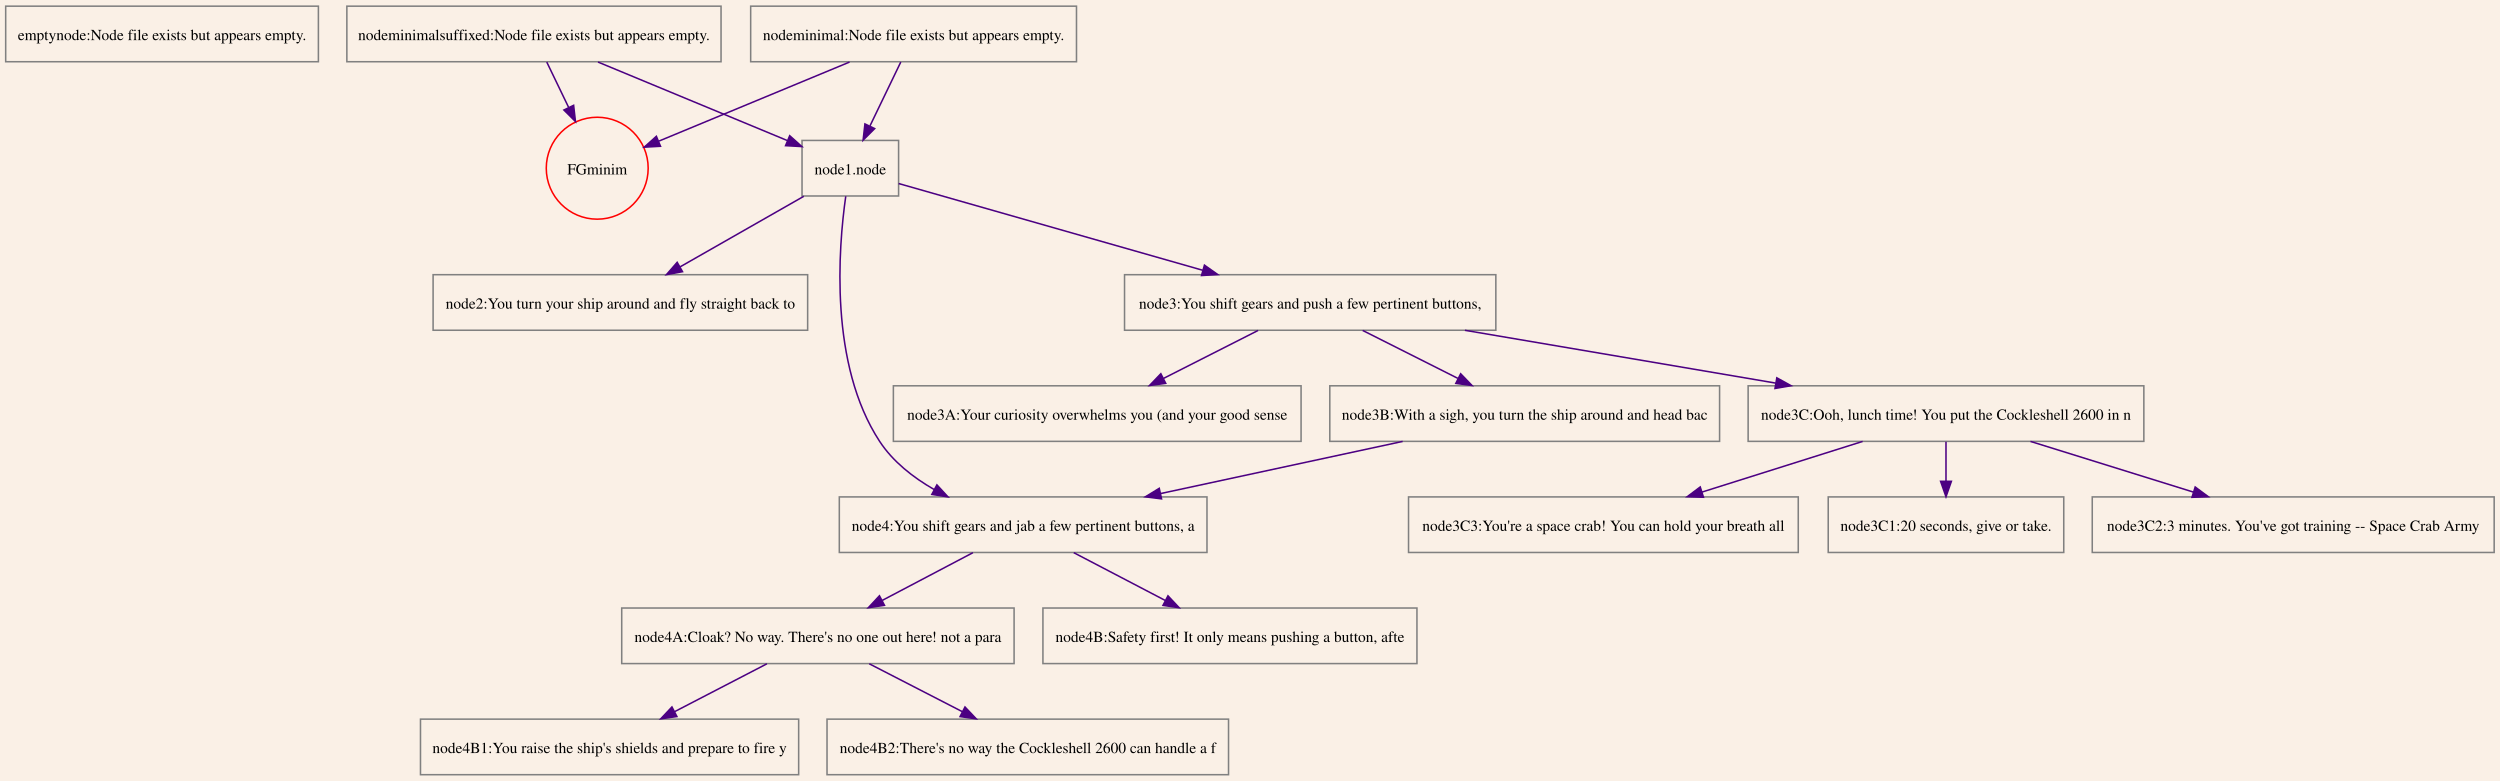
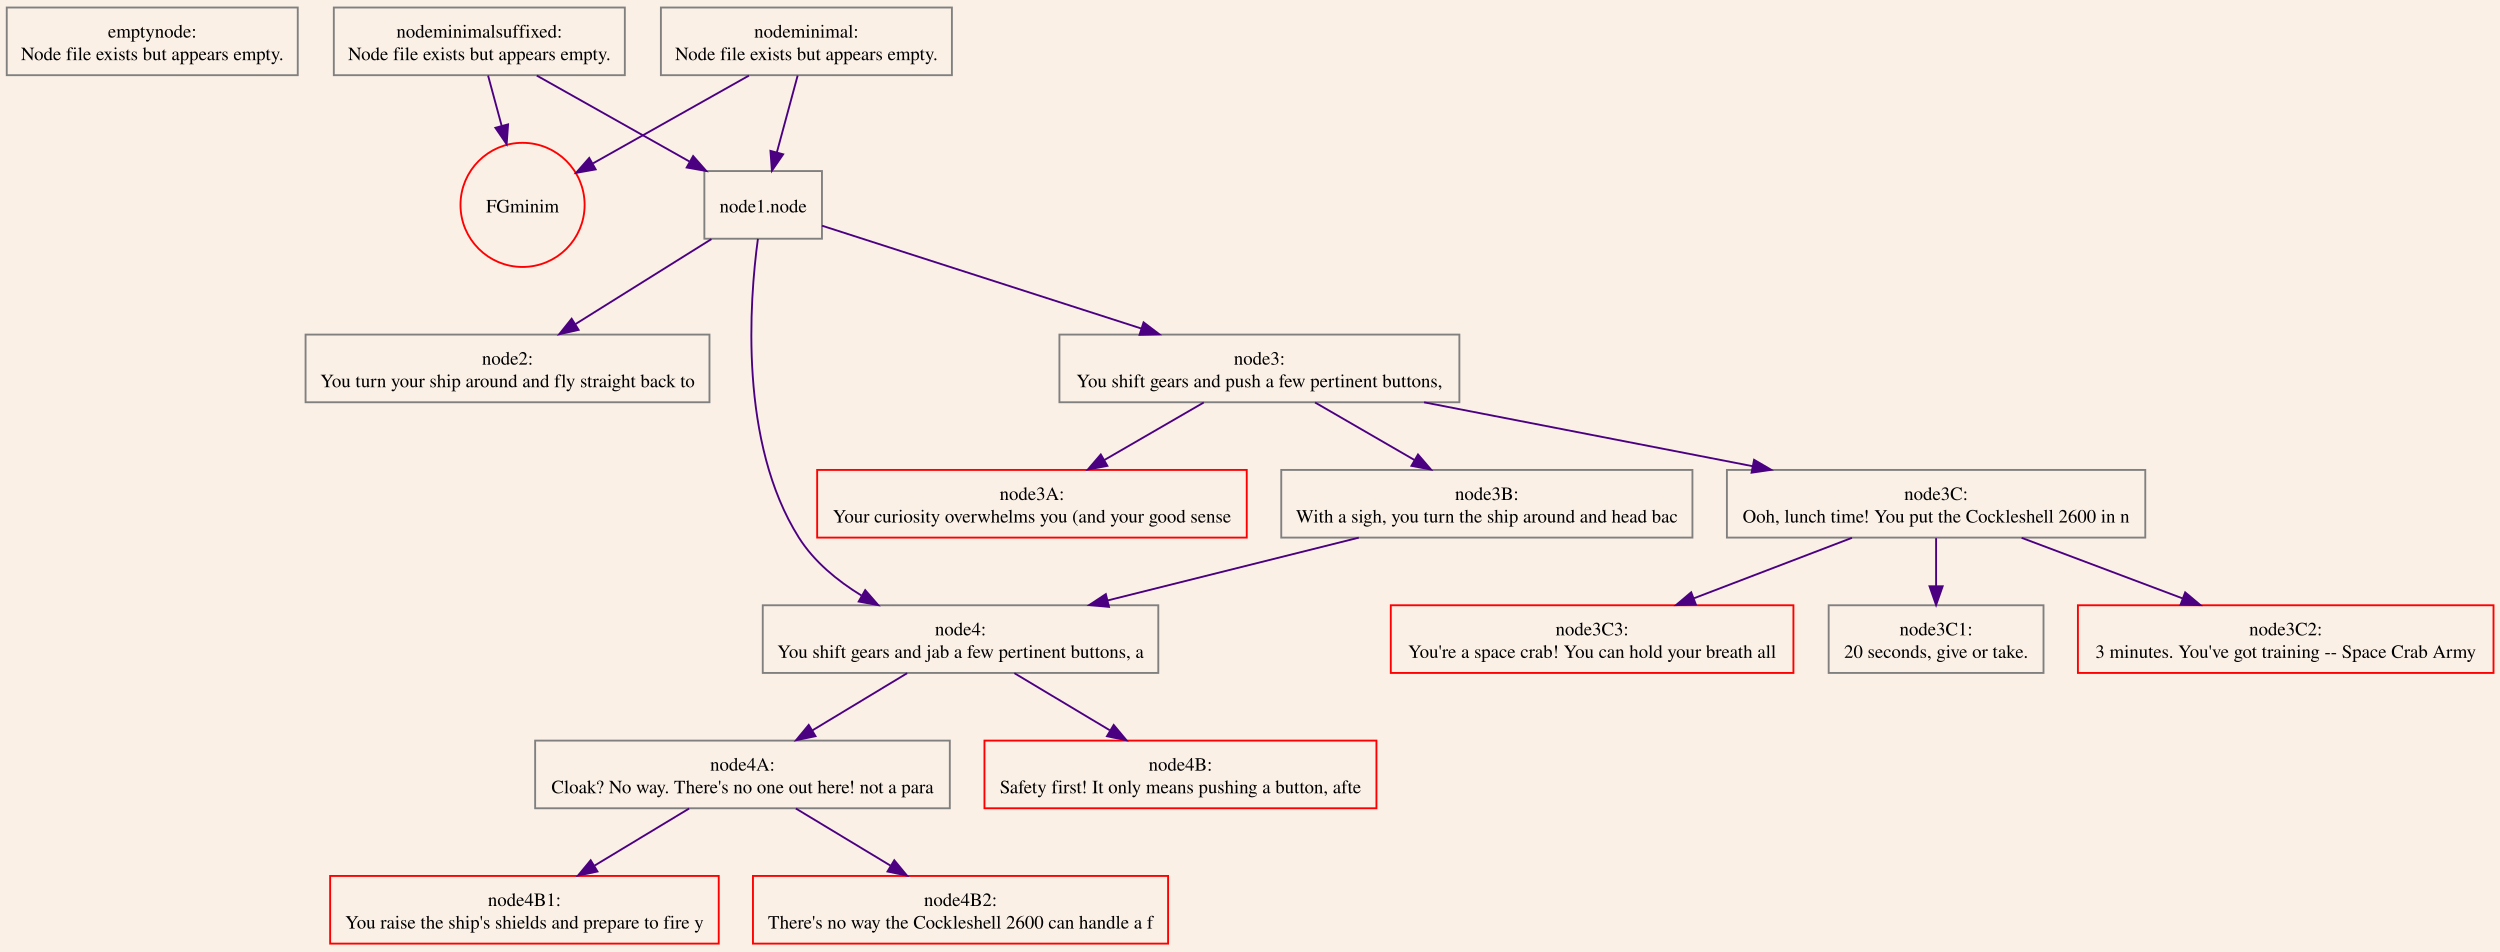
- <svg xmlns="http://www.w3.org/2000/svg" xmlns:xlink="http://www.w3.org/1999/xlink" width="1620pt" height="506pt" viewBox="0.00 0.00 1620.00 506.00">
+ <svg xmlns="http://www.w3.org/2000/svg" xmlns:xlink="http://www.w3.org/1999/xlink" width="1330pt" height="506pt" viewBox="0.00 0.00 1330.00 506.00">
  <g id="graph0" class="graph" transform="scale(1 1) rotate(0) translate(4 502)">
-     <polygon fill="linen" stroke="linen" points="-4,5 -4,-502 1617,-502 1617,5 -4,5" />
+     <polygon fill="linen" stroke="linen" points="-4,5 -4,-502 1327,-502 1327,5 -4,5" />
    <g id="node1" class="node">
      <g id="a_node1">
        <a xlink:title="Node emptynode">
-           <polygon fill="none" stroke="gray" points="202.317,-498 -0.317,-498 -0.317,-462 202.317,-462 202.317,-498" />
-           <text text-anchor="middle" x="101" y="-476" font-family="Times,serif" font-size="10.00">emptynode:Node file exists but appears empty.</text>
+           <polygon fill="none" stroke="gray" points="154.409,-498 -0.409,-498 -0.409,-462 154.409,-462 154.409,-498" />
+           <text text-anchor="middle" x="77" y="-482" font-family="Times,serif" font-size="10.00">emptynode:</text>
+           <text text-anchor="middle" x="77" y="-470" font-family="Times,serif" font-size="10.00">Node file exists but appears empty.</text>
        </a>
      </g>
    </g>
    <g id="node2" class="node">
      <g id="a_node2">
        <a xlink:title="Node node1">
-           <polygon fill="none" stroke="gray" points="578.283,-411 515.717,-411 515.717,-375 578.283,-375 578.283,-411" />
-           <text text-anchor="middle" x="547" y="-389" font-family="Times,serif" font-size="10.00">node1.node</text>
+           <polygon fill="none" stroke="gray" points="433.283,-411 370.717,-411 370.717,-375 433.283,-375 433.283,-411" />
+           <text text-anchor="middle" x="402" y="-389" font-family="Times,serif" font-size="10.00">node1.node</text>
        </a>
      </g>
    </g>
    <g id="node3" class="node">
      <g id="a_node3">
        <a xlink:title="Node node2">
-           <polygon fill="none" stroke="gray" points="519.353,-324 276.647,-324 276.647,-288 519.353,-288 519.353,-324" />
-           <text text-anchor="middle" x="398" y="-302" font-family="Times,serif" font-size="10.00">node2:You turn your ship around and fly straight back to</text>
+           <polygon fill="none" stroke="gray" points="373.439,-324 158.561,-324 158.561,-288 373.439,-288 373.439,-324" />
+           <text text-anchor="middle" x="266" y="-308" font-family="Times,serif" font-size="10.00">node2:</text>
+           <text text-anchor="middle" x="266" y="-296" font-family="Times,serif" font-size="10.00">You turn your ship around and fly straight back to</text>
        </a>
      </g>
    </g>
    <g id="edge1" class="edge">
      <g id="a_edge1">
        <a xlink:title="node1,node2:march into that audience hall and tell Divine Brachyura that she's acting like a hermit crab">
-           <path fill="none" stroke="indigo" d="M516.848,-374.799C493.748,-361.622 461.706,-343.343 436.713,-329.084" />
-           <polygon fill="indigo" stroke="indigo" points="438.273,-325.945 427.853,-324.03 434.805,-332.025 438.273,-325.945" />
+           <path fill="none" stroke="indigo" d="M374.478,-374.799C353.648,-361.78 324.85,-343.781 302.161,-329.6" />
+           <polygon fill="indigo" stroke="indigo" points="303.816,-326.507 293.481,-324.175 300.106,-332.443 303.816,-326.507" />
        </a>
      </g>
    </g>
    <g id="node4" class="node">
      <g id="a_node4">
        <a xlink:title="Node node3">
-           <polygon fill="none" stroke="gray" points="965.301,-324 724.699,-324 724.699,-288 965.301,-288 965.301,-324" />
-           <text text-anchor="middle" x="845" y="-302" font-family="Times,serif" font-size="10.00">node3:You shift gears and push a few pertinent buttons, </text>
+           <polygon fill="none" stroke="gray" points="772.389,-324 559.611,-324 559.611,-288 772.389,-288 772.389,-324" />
+           <text text-anchor="middle" x="666" y="-308" font-family="Times,serif" font-size="10.00">node3:</text>
+           <text text-anchor="middle" x="666" y="-296" font-family="Times,serif" font-size="10.00">You shift gears and push a few pertinent buttons, </text>
        </a>
      </g>
    </g>
    <g id="edge2" class="edge">
      <g id="a_edge2">
        <a xlink:title="node1,node3:something sparkles green and blue in the distance.">
-           <path fill="none" stroke="indigo" d="M578.328,-383.064C624.782,-369.814 713.135,-344.613 775.381,-326.858" />
-           <polygon fill="indigo" stroke="indigo" points="776.481,-330.184 785.137,-324.075 774.56,-323.452 776.481,-330.184" />
+           <path fill="none" stroke="indigo" d="M433.321,-381.916C474.981,-368.502 549.582,-344.483 603.091,-327.255" />
+           <polygon fill="indigo" stroke="indigo" points="604.378,-330.518 612.824,-324.121 602.232,-323.854 604.378,-330.518" />
        </a>
      </g>
    </g>
    <g id="node5" class="node">
      <g id="a_node5">
        <a xlink:title="Node node4">
-           <polygon fill="none" stroke="gray" points="778.124,-180 539.876,-180 539.876,-144 778.124,-144 778.124,-180" />
-           <text text-anchor="middle" x="659" y="-158" font-family="Times,serif" font-size="10.00">node4:You shift gears and jab a few pertinent buttons, a</text>
+           <polygon fill="none" stroke="gray" points="612.213,-180 401.787,-180 401.787,-144 612.213,-144 612.213,-180" />
+           <text text-anchor="middle" x="507" y="-164" font-family="Times,serif" font-size="10.00">node4:</text>
+           <text text-anchor="middle" x="507" y="-152" font-family="Times,serif" font-size="10.00">You shift gears and jab a few pertinent buttons, a</text>
        </a>
      </g>
    </g>
    <g id="edge3" class="edge">
      <g id="a_edge3">
        <a xlink:title="node1,node4:some kind of signal">
-           <path fill="none" stroke="indigo" d="M544.052,-374.805C539.258,-341.227 533.317,-265.866 566,-216 574.607,-202.868 587.663,-192.63 601.294,-184.808" />
-           <polygon fill="indigo" stroke="indigo" points="603.116,-187.803 610.294,-180.01 599.823,-181.626 603.116,-187.803" />
+           <path fill="none" stroke="indigo" d="M399.204,-374.903C394.675,-341.495 389.177,-266.419 421,-216 429.062,-203.227 441.433,-193.049 454.302,-185.167" />
+           <polygon fill="indigo" stroke="indigo" points="456.287,-188.064 463.243,-180.073 452.822,-181.982 456.287,-188.064" />
        </a>
      </g>
    </g>
    <g id="node6" class="node">
      <g id="a_node6">
        <a xlink:title="Node node3A">
-           <polygon fill="none" stroke="gray" points="839.094,-252 574.906,-252 574.906,-216 839.094,-216 839.094,-252" />
-           <text text-anchor="middle" x="707" y="-230" font-family="Times,serif" font-size="10.00">node3A:Your curiosity overwhelms you (and your good sense</text>
+           <polygon fill="none" stroke="red" points="659.266,-252 430.734,-252 430.734,-216 659.266,-216 659.266,-252" />
+           <text text-anchor="middle" x="545" y="-236" font-family="Times,serif" font-size="10.00">node3A:</text>
+           <text text-anchor="middle" x="545" y="-224" font-family="Times,serif" font-size="10.00">Your curiosity overwhelms you (and your good sense</text>
        </a>
      </g>
    </g>
    <g id="edge4" class="edge">
      <g id="a_edge4">
        <a xlink:title="node3,node3A:get closer">
-           <path fill="none" stroke="indigo" d="M811.241,-287.876C792.78,-278.512 769.718,-266.814 749.983,-256.803" />
-           <polygon fill="indigo" stroke="indigo" points="751.39,-253.592 740.888,-252.19 748.223,-259.835 751.39,-253.592" />
+           <path fill="none" stroke="indigo" d="M636.4,-287.876C620.433,-278.639 600.54,-267.131 583.394,-257.212" />
+           <polygon fill="indigo" stroke="indigo" points="585.122,-254.168 574.714,-252.19 581.617,-260.227 585.122,-254.168" />
        </a>
      </g>
    </g>
    <g id="node7" class="node">
      <g id="a_node7">
        <a xlink:title="Node node3B">
-           <polygon fill="none" stroke="gray" points="1110.29,-252 857.712,-252 857.712,-216 1110.29,-216 1110.29,-252" />
-           <text text-anchor="middle" x="984" y="-230" font-family="Times,serif" font-size="10.00">node3B:With a sigh, you turn the ship around and head bac</text>
+           <polygon fill="none" stroke="gray" points="896.373,-252 677.627,-252 677.627,-216 896.373,-216 896.373,-252" />
+           <text text-anchor="middle" x="787" y="-236" font-family="Times,serif" font-size="10.00">node3B:</text>
+           <text text-anchor="middle" x="787" y="-224" font-family="Times,serif" font-size="10.00">With a sigh, you turn the ship around and head bac</text>
        </a>
      </g>
    </g>
    <g id="edge5" class="edge">
      <g id="a_edge5">
        <a xlink:title="node3,node3B:turn around now">
-           <path fill="none" stroke="indigo" d="M879.003,-287.876C897.598,-278.512 920.827,-266.814 940.706,-256.803" />
-           <polygon fill="indigo" stroke="indigo" points="942.509,-259.814 949.866,-252.19 939.36,-253.562 942.509,-259.814" />
+           <path fill="none" stroke="indigo" d="M695.6,-287.876C711.567,-278.639 731.46,-267.131 748.606,-257.212" />
+           <polygon fill="indigo" stroke="indigo" points="750.383,-260.227 757.286,-252.19 746.878,-254.168 750.383,-260.227" />
        </a>
      </g>
    </g>
    <g id="node8" class="node">
      <g id="a_node8">
        <a xlink:title="Node node3C">
-           <polygon fill="none" stroke="gray" points="1385.21,-252 1128.79,-252 1128.79,-216 1385.21,-216 1385.21,-252" />
-           <text text-anchor="middle" x="1257" y="-230" font-family="Times,serif" font-size="10.00">node3C:Ooh, lunch time! You put the Cockleshell 2600 in n</text>
+           <polygon fill="none" stroke="gray" points="1137.29,-252 914.71,-252 914.71,-216 1137.29,-216 1137.29,-252" />
+           <text text-anchor="middle" x="1026" y="-236" font-family="Times,serif" font-size="10.00">node3C:</text>
+           <text text-anchor="middle" x="1026" y="-224" font-family="Times,serif" font-size="10.00">Ooh, lunch time! You put the Cockleshell 2600 in n</text>
        </a>
      </g>
    </g>
    <g id="edge6" class="edge">
      <g id="a_edge6">
        <a xlink:title="node3,node3C:a nice coral polyp and algae sandwich">
-           <path fill="none" stroke="indigo" d="M945.26,-287.966C1006.19,-277.613 1084.06,-264.383 1146.73,-253.736" />
-           <polygon fill="indigo" stroke="indigo" points="1147.38,-257.176 1156.65,-252.05 1146.2,-250.275 1147.38,-257.176" />
+           <path fill="none" stroke="indigo" d="M753.606,-287.966C806.409,-277.698 873.767,-264.601 928.289,-253.999" />
+           <polygon fill="indigo" stroke="indigo" points="929.166,-257.394 938.314,-252.05 927.83,-250.523 929.166,-257.394" />
        </a>
      </g>
    </g>
    <g id="node12" class="node">
      <g id="a_node12">
        <a xlink:title="Node node4A">
-           <polygon fill="none" stroke="gray" points="653.131,-108 398.869,-108 398.869,-72 653.131,-72 653.131,-108" />
-           <text text-anchor="middle" x="526" y="-86" font-family="Times,serif" font-size="10.00">node4A:Cloak? No way. There's no one out here! not a para</text>
+           <polygon fill="none" stroke="gray" points="501.301,-108 280.699,-108 280.699,-72 501.301,-72 501.301,-108" />
+           <text text-anchor="middle" x="391" y="-92" font-family="Times,serif" font-size="10.00">node4A:</text>
+           <text text-anchor="middle" x="391" y="-80" font-family="Times,serif" font-size="10.00">Cloak? No way. There's no one out here! not a para</text>
        </a>
      </g>
    </g>
    <g id="edge11" class="edge">
      <g id="a_edge11">
        <a xlink:title="node4,node4A:cloak the Cockleshell">
-           <path fill="none" stroke="indigo" d="M626.465,-143.876C608.753,-134.554 586.647,-122.919 567.684,-112.939" />
-           <polygon fill="indigo" stroke="indigo" points="569.14,-109.75 558.661,-108.19 565.88,-115.944 569.14,-109.75" />
+           <path fill="none" stroke="indigo" d="M478.623,-143.876C463.456,-134.724 444.595,-123.342 428.261,-113.485" />
+           <polygon fill="indigo" stroke="indigo" points="429.856,-110.36 419.486,-108.19 426.239,-116.353 429.856,-110.36" />
        </a>
      </g>
    </g>
    <g id="node13" class="node">
      <g id="a_node13">
        <a xlink:title="Node node4B">
-           <polygon fill="none" stroke="gray" points="914.182,-108 671.818,-108 671.818,-72 914.182,-72 914.182,-108" />
-           <text text-anchor="middle" x="793" y="-86" font-family="Times,serif" font-size="10.00">node4B:Safety first! It only means pushing a button, afte</text>
+           <polygon fill="none" stroke="red" points="728.267,-108 519.733,-108 519.733,-72 728.267,-72 728.267,-108" />
+           <text text-anchor="middle" x="624" y="-92" font-family="Times,serif" font-size="10.00">node4B:</text>
+           <text text-anchor="middle" x="624" y="-80" font-family="Times,serif" font-size="10.00">Safety first! It only means pushing a button, afte</text>
        </a>
      </g>
    </g>
    <g id="edge12" class="edge">
      <g id="a_edge12">
        <a xlink:title="node4,node4B:there's nothing really going on out here">
-           <path fill="none" stroke="indigo" d="M691.78,-143.876C709.625,-134.554 731.897,-122.919 751.003,-112.939" />
-           <polygon fill="indigo" stroke="indigo" points="752.851,-115.922 760.094,-108.19 749.61,-109.718 752.851,-115.922" />
+           <path fill="none" stroke="indigo" d="M535.621,-143.876C550.919,-134.724 569.943,-123.342 586.418,-113.485" />
+           <polygon fill="indigo" stroke="indigo" points="588.484,-116.327 595.269,-108.19 584.89,-110.32 588.484,-116.327" />
        </a>
      </g>
    </g>
    <g id="edge7" class="edge">
      <g id="a_edge7">
        <a xlink:title="node3B,node4:go investigate that signal from Verru">
-           <path fill="none" stroke="indigo" d="M904.912,-215.966C857.538,-205.762 797.189,-192.764 748.131,-182.198" />
-           <polygon fill="indigo" stroke="indigo" points="748.674,-178.734 738.161,-180.05 747.2,-185.577 748.674,-178.734" />
+           <path fill="none" stroke="indigo" d="M718.862,-215.966C678.549,-205.887 627.33,-193.082 585.351,-182.588" />
+           <polygon fill="indigo" stroke="indigo" points="585.994,-179.141 575.443,-180.111 584.296,-185.932 585.994,-179.141" />
        </a>
      </g>
    </g>
    <g id="node9" class="node">
      <g id="a_node9">
        <a xlink:title="Node node3C1">
-           <polygon fill="none" stroke="gray" points="1333.31,-180 1180.69,-180 1180.69,-144 1333.31,-144 1333.31,-180" />
-           <text text-anchor="middle" x="1257" y="-158" font-family="Times,serif" font-size="10.00">node3C1:20 seconds, give or take.</text>
+           <polygon fill="none" stroke="gray" points="1083.15,-180 968.853,-180 968.853,-144 1083.15,-144 1083.15,-180" />
+           <text text-anchor="middle" x="1026" y="-164" font-family="Times,serif" font-size="10.00">node3C1:</text>
+           <text text-anchor="middle" x="1026" y="-152" font-family="Times,serif" font-size="10.00">20 seconds, give or take.</text>
        </a>
      </g>
    </g>
    <g id="edge8" class="edge">
      <g id="a_edge8">
        <a xlink:title="node3C,node3C1:You can hold your breath for 20 seconds, give or take.">
-           <path fill="none" stroke="indigo" d="M1257,-215.697C1257,-207.983 1257,-198.712 1257,-190.112" />
-           <polygon fill="indigo" stroke="indigo" points="1260.5,-190.104 1257,-180.104 1253.5,-190.104 1260.5,-190.104" />
+           <path fill="none" stroke="indigo" d="M1026,-215.697C1026,-207.983 1026,-198.712 1026,-190.112" />
+           <polygon fill="indigo" stroke="indigo" points="1029.5,-190.104 1026,-180.104 1022.5,-190.104 1029.5,-190.104" />
        </a>
      </g>
    </g>
    <g id="node10" class="node">
      <g id="a_node10">
        <a xlink:title="Node node3C2">
-           <polygon fill="none" stroke="gray" points="1612.22,-180 1351.78,-180 1351.78,-144 1612.22,-144 1612.22,-180" />
-           <text text-anchor="middle" x="1482" y="-158" font-family="Times,serif" font-size="10.00">node3C2:3 minutes. You've got training -- Space Crab Army </text>
+           <polygon fill="none" stroke="red" points="1322.55,-180 1101.45,-180 1101.45,-144 1322.55,-144 1322.55,-180" />
+           <text text-anchor="middle" x="1212" y="-164" font-family="Times,serif" font-size="10.00">node3C2:</text>
+           <text text-anchor="middle" x="1212" y="-152" font-family="Times,serif" font-size="10.00">3 minutes. You've got training -- Space Crab Army </text>
        </a>
      </g>
    </g>
    <g id="edge9" class="edge">
      <g id="a_edge9">
        <a xlink:title="node3C,node3C2:You can hold your breath for 3 minutes. You've got training -- Space Crab Army training.">
-           <path fill="none" stroke="indigo" d="M1311.75,-215.966C1343.6,-206.057 1383.92,-193.514 1417.33,-183.121" />
-           <polygon fill="indigo" stroke="indigo" points="1418.49,-186.424 1427,-180.111 1416.41,-179.74 1418.49,-186.424" />
+           <path fill="none" stroke="indigo" d="M1071.5,-215.876C1097.38,-206.137 1129.97,-193.872 1157.24,-183.608" />
+           <polygon fill="indigo" stroke="indigo" points="1158.52,-186.866 1166.65,-180.068 1156.06,-180.315 1158.52,-186.866" />
        </a>
      </g>
    </g>
    <g id="node11" class="node">
      <g id="a_node11">
        <a xlink:title="Node node3C3">
-           <polygon fill="none" stroke="gray" points="1161.27,-180 908.731,-180 908.731,-144 1161.27,-144 1161.27,-180" />
-           <text text-anchor="middle" x="1035" y="-158" font-family="Times,serif" font-size="10.00">node3C3:You're a space crab! You can hold your breath all </text>
+           <polygon fill="none" stroke="red" points="950.103,-180 735.897,-180 735.897,-144 950.103,-144 950.103,-180" />
+           <text text-anchor="middle" x="843" y="-164" font-family="Times,serif" font-size="10.00">node3C3:</text>
+           <text text-anchor="middle" x="843" y="-152" font-family="Times,serif" font-size="10.00">You're a space crab! You can hold your breath all </text>
        </a>
      </g>
    </g>
    <g id="edge10" class="edge">
      <g id="a_edge10">
        <a xlink:title="node3C,node3C3:You're a space crab! You can hold your breath all day.">
-           <path fill="none" stroke="indigo" d="M1202.98,-215.966C1171.55,-206.057 1131.77,-193.514 1098.81,-183.121" />
-           <polygon fill="indigo" stroke="indigo" points="1099.86,-179.78 1089.27,-180.111 1097.75,-186.456 1099.86,-179.78" />
+           <path fill="none" stroke="indigo" d="M981.233,-215.876C955.882,-206.179 923.989,-193.98 897.227,-183.743" />
+           <polygon fill="indigo" stroke="indigo" points="898.212,-180.372 887.621,-180.068 895.711,-186.91 898.212,-180.372" />
        </a>
      </g>
    </g>
    <g id="node14" class="node">
      <g id="a_node14">
        <a xlink:title="Node node4B1">
-           <polygon fill="none" stroke="gray" points="513.527,-36 268.473,-36 268.473,-0 513.527,-0 513.527,-36" />
-           <text text-anchor="middle" x="391" y="-14" font-family="Times,serif" font-size="10.00">node4B1:You raise the ship's shields and prepare to fire y</text>
+           <polygon fill="none" stroke="red" points="378.363,-36 171.637,-36 171.637,-0 378.363,-0 378.363,-36" />
+           <text text-anchor="middle" x="275" y="-20" font-family="Times,serif" font-size="10.00">node4B1:</text>
+           <text text-anchor="middle" x="275" y="-8" font-family="Times,serif" font-size="10.00">You raise the ship's shields and prepare to fire y</text>
        </a>
      </g>
    </g>
    <g id="edge13" class="edge">
      <g id="a_edge13">
        <a xlink:title="node4A,node4B1:fight">
-           <path fill="none" stroke="indigo" d="M492.975,-71.876C474.915,-62.512 452.355,-50.814 433.049,-40.803" />
-           <polygon fill="indigo" stroke="indigo" points="434.64,-37.686 424.152,-36.19 431.418,-43.9 434.64,-37.686" />
+           <path fill="none" stroke="indigo" d="M362.623,-71.876C347.456,-62.724 328.595,-51.342 312.261,-41.485" />
+           <polygon fill="indigo" stroke="indigo" points="313.856,-38.36 303.486,-36.19 310.239,-44.353 313.856,-38.36" />
        </a>
      </g>
    </g>
    <g id="node15" class="node">
      <g id="a_node15">
        <a xlink:title="Node node4B2">
-           <polygon fill="none" stroke="gray" points="792.089,-36 531.911,-36 531.911,-0 792.089,-0 792.089,-36" />
-           <text text-anchor="middle" x="662" y="-14" font-family="Times,serif" font-size="10.00">node4B2:There's no way the Cockleshell 2600 can handle a f</text>
+           <polygon fill="none" stroke="red" points="617.424,-36 396.576,-36 396.576,-0 617.424,-0 617.424,-36" />
+           <text text-anchor="middle" x="507" y="-20" font-family="Times,serif" font-size="10.00">node4B2:</text>
+           <text text-anchor="middle" x="507" y="-8" font-family="Times,serif" font-size="10.00">There's no way the Cockleshell 2600 can handle a f</text>
        </a>
      </g>
    </g>
    <g id="edge14" class="edge">
      <g id="a_edge14">
        <a xlink:title="node4A,node4B2:flee">
-           <path fill="none" stroke="indigo" d="M559.269,-71.876C577.463,-62.512 600.191,-50.814 619.64,-40.803" />
-           <polygon fill="indigo" stroke="indigo" points="621.313,-43.878 628.603,-36.19 618.11,-37.654 621.313,-43.878" />
+           <path fill="none" stroke="indigo" d="M419.377,-71.876C434.544,-62.724 453.405,-51.342 469.739,-41.485" />
+           <polygon fill="indigo" stroke="indigo" points="471.761,-44.353 478.514,-36.19 468.144,-38.36 471.761,-44.353" />
        </a>
      </g>
    </g>
    <g id="node16" class="node">
      <g id="a_node16">
        <a xlink:title="Node nodeminimal">
-           <polygon fill="none" stroke="gray" points="693.568,-498 482.432,-498 482.432,-462 693.568,-462 693.568,-498" />
-           <text text-anchor="middle" x="588" y="-476" font-family="Times,serif" font-size="10.00">nodeminimal:Node file exists but appears empty.</text>
+           <polygon fill="none" stroke="gray" points="502.409,-498 347.591,-498 347.591,-462 502.409,-462 502.409,-498" />
+           <text text-anchor="middle" x="425" y="-482" font-family="Times,serif" font-size="10.00">nodeminimal:</text>
+           <text text-anchor="middle" x="425" y="-470" font-family="Times,serif" font-size="10.00">Node file exists but appears empty.</text>
        </a>
      </g>
    </g>
    <g id="node17" class="node">
      <g id="a_node17">
        <a xlink:title="Image FGminim">
-           <ellipse fill="none" stroke="red" cx="383" cy="-393" rx="33.017" ry="33.023" />
-           <text text-anchor="middle" x="383" y="-389" font-family="Times,serif" font-size="10.00">FGminim</text>
+           <ellipse fill="none" stroke="red" cx="274" cy="-393" rx="33.017" ry="33.023" />
+           <text text-anchor="middle" x="274" y="-389" font-family="Times,serif" font-size="10.00">FGminim</text>
        </a>
      </g>
    </g>
    <g id="edge15" class="edge">
-       <path fill="none" stroke="indigo" d="M546.515,-461.799C510.476,-446.856 458.615,-425.352 423.014,-410.591" />
-       <polygon fill="indigo" stroke="indigo" points="424.009,-407.215 413.431,-406.618 421.328,-413.681 424.009,-407.215" />
+       <path fill="none" stroke="indigo" d="M394.443,-461.799C370.496,-448.319 337.066,-429.501 311.5,-415.109" />
+       <polygon fill="indigo" stroke="indigo" points="312.9,-411.881 302.468,-410.025 309.466,-417.981 312.9,-411.881" />
    </g>
    <g id="edge16" class="edge">
      <g id="a_edge16">
        <a xlink:title="nodeminimal,node1:choice">
-           <path fill="none" stroke="indigo" d="M579.703,-461.799C573.979,-449.932 566.259,-433.928 559.758,-420.449" />
-           <polygon fill="indigo" stroke="indigo" points="562.782,-418.662 555.285,-411.175 556.477,-421.703 562.782,-418.662" />
+           <path fill="none" stroke="indigo" d="M420.346,-461.799C417.166,-450.047 412.888,-434.238 409.263,-420.842" />
+           <polygon fill="indigo" stroke="indigo" points="412.638,-419.914 406.647,-411.175 405.881,-421.743 412.638,-419.914" />
        </a>
      </g>
    </g>
    <g id="node18" class="node">
      <g id="a_node18">
        <a xlink:title="Node nodeminimalsuffixed">
-           <polygon fill="none" stroke="gray" points="463.236,-498 220.764,-498 220.764,-462 463.236,-462 463.236,-498" />
-           <text text-anchor="middle" x="342" y="-476" font-family="Times,serif" font-size="10.00">nodeminimalsuffixed:Node file exists but appears empty.</text>
+           <polygon fill="none" stroke="gray" points="328.409,-498 173.591,-498 173.591,-462 328.409,-462 328.409,-498" />
+           <text text-anchor="middle" x="251" y="-482" font-family="Times,serif" font-size="10.00">nodeminimalsuffixed:</text>
+           <text text-anchor="middle" x="251" y="-470" font-family="Times,serif" font-size="10.00">Node file exists but appears empty.</text>
        </a>
      </g>
    </g>
    <g id="edge17" class="edge">
-       <path fill="none" stroke="indigo" d="M350.297,-461.799C354.382,-453.331 359.482,-442.756 364.432,-432.495" />
-       <polygon fill="indigo" stroke="indigo" points="367.709,-433.757 368.901,-423.23 361.404,-430.716 367.709,-433.757" />
+       <path fill="none" stroke="indigo" d="M255.654,-461.799C257.759,-454.022 260.344,-444.468 262.902,-435.013" />
+       <polygon fill="indigo" stroke="indigo" points="266.304,-435.841 265.538,-425.274 259.547,-434.012 266.304,-435.841" />
    </g>
    <g id="edge18" class="edge">
      <g id="a_edge18">
        <a xlink:title="nodeminimalsuffixed,node1.node:choice">
-           <path fill="none" stroke="indigo" d="M383.485,-461.799C419.203,-446.989 470.463,-425.735 506.031,-410.987" />
-           <polygon fill="indigo" stroke="indigo" points="507.724,-414.074 515.621,-407.011 505.043,-407.608 507.724,-414.074" />
+           <path fill="none" stroke="indigo" d="M281.557,-461.799C304.966,-448.622 337.438,-430.343 362.768,-416.084" />
+           <polygon fill="indigo" stroke="indigo" points="364.749,-418.986 371.746,-411.03 361.315,-412.886 364.749,-418.986" />
        </a>
      </g>
    </g>
  </g>
</svg>
